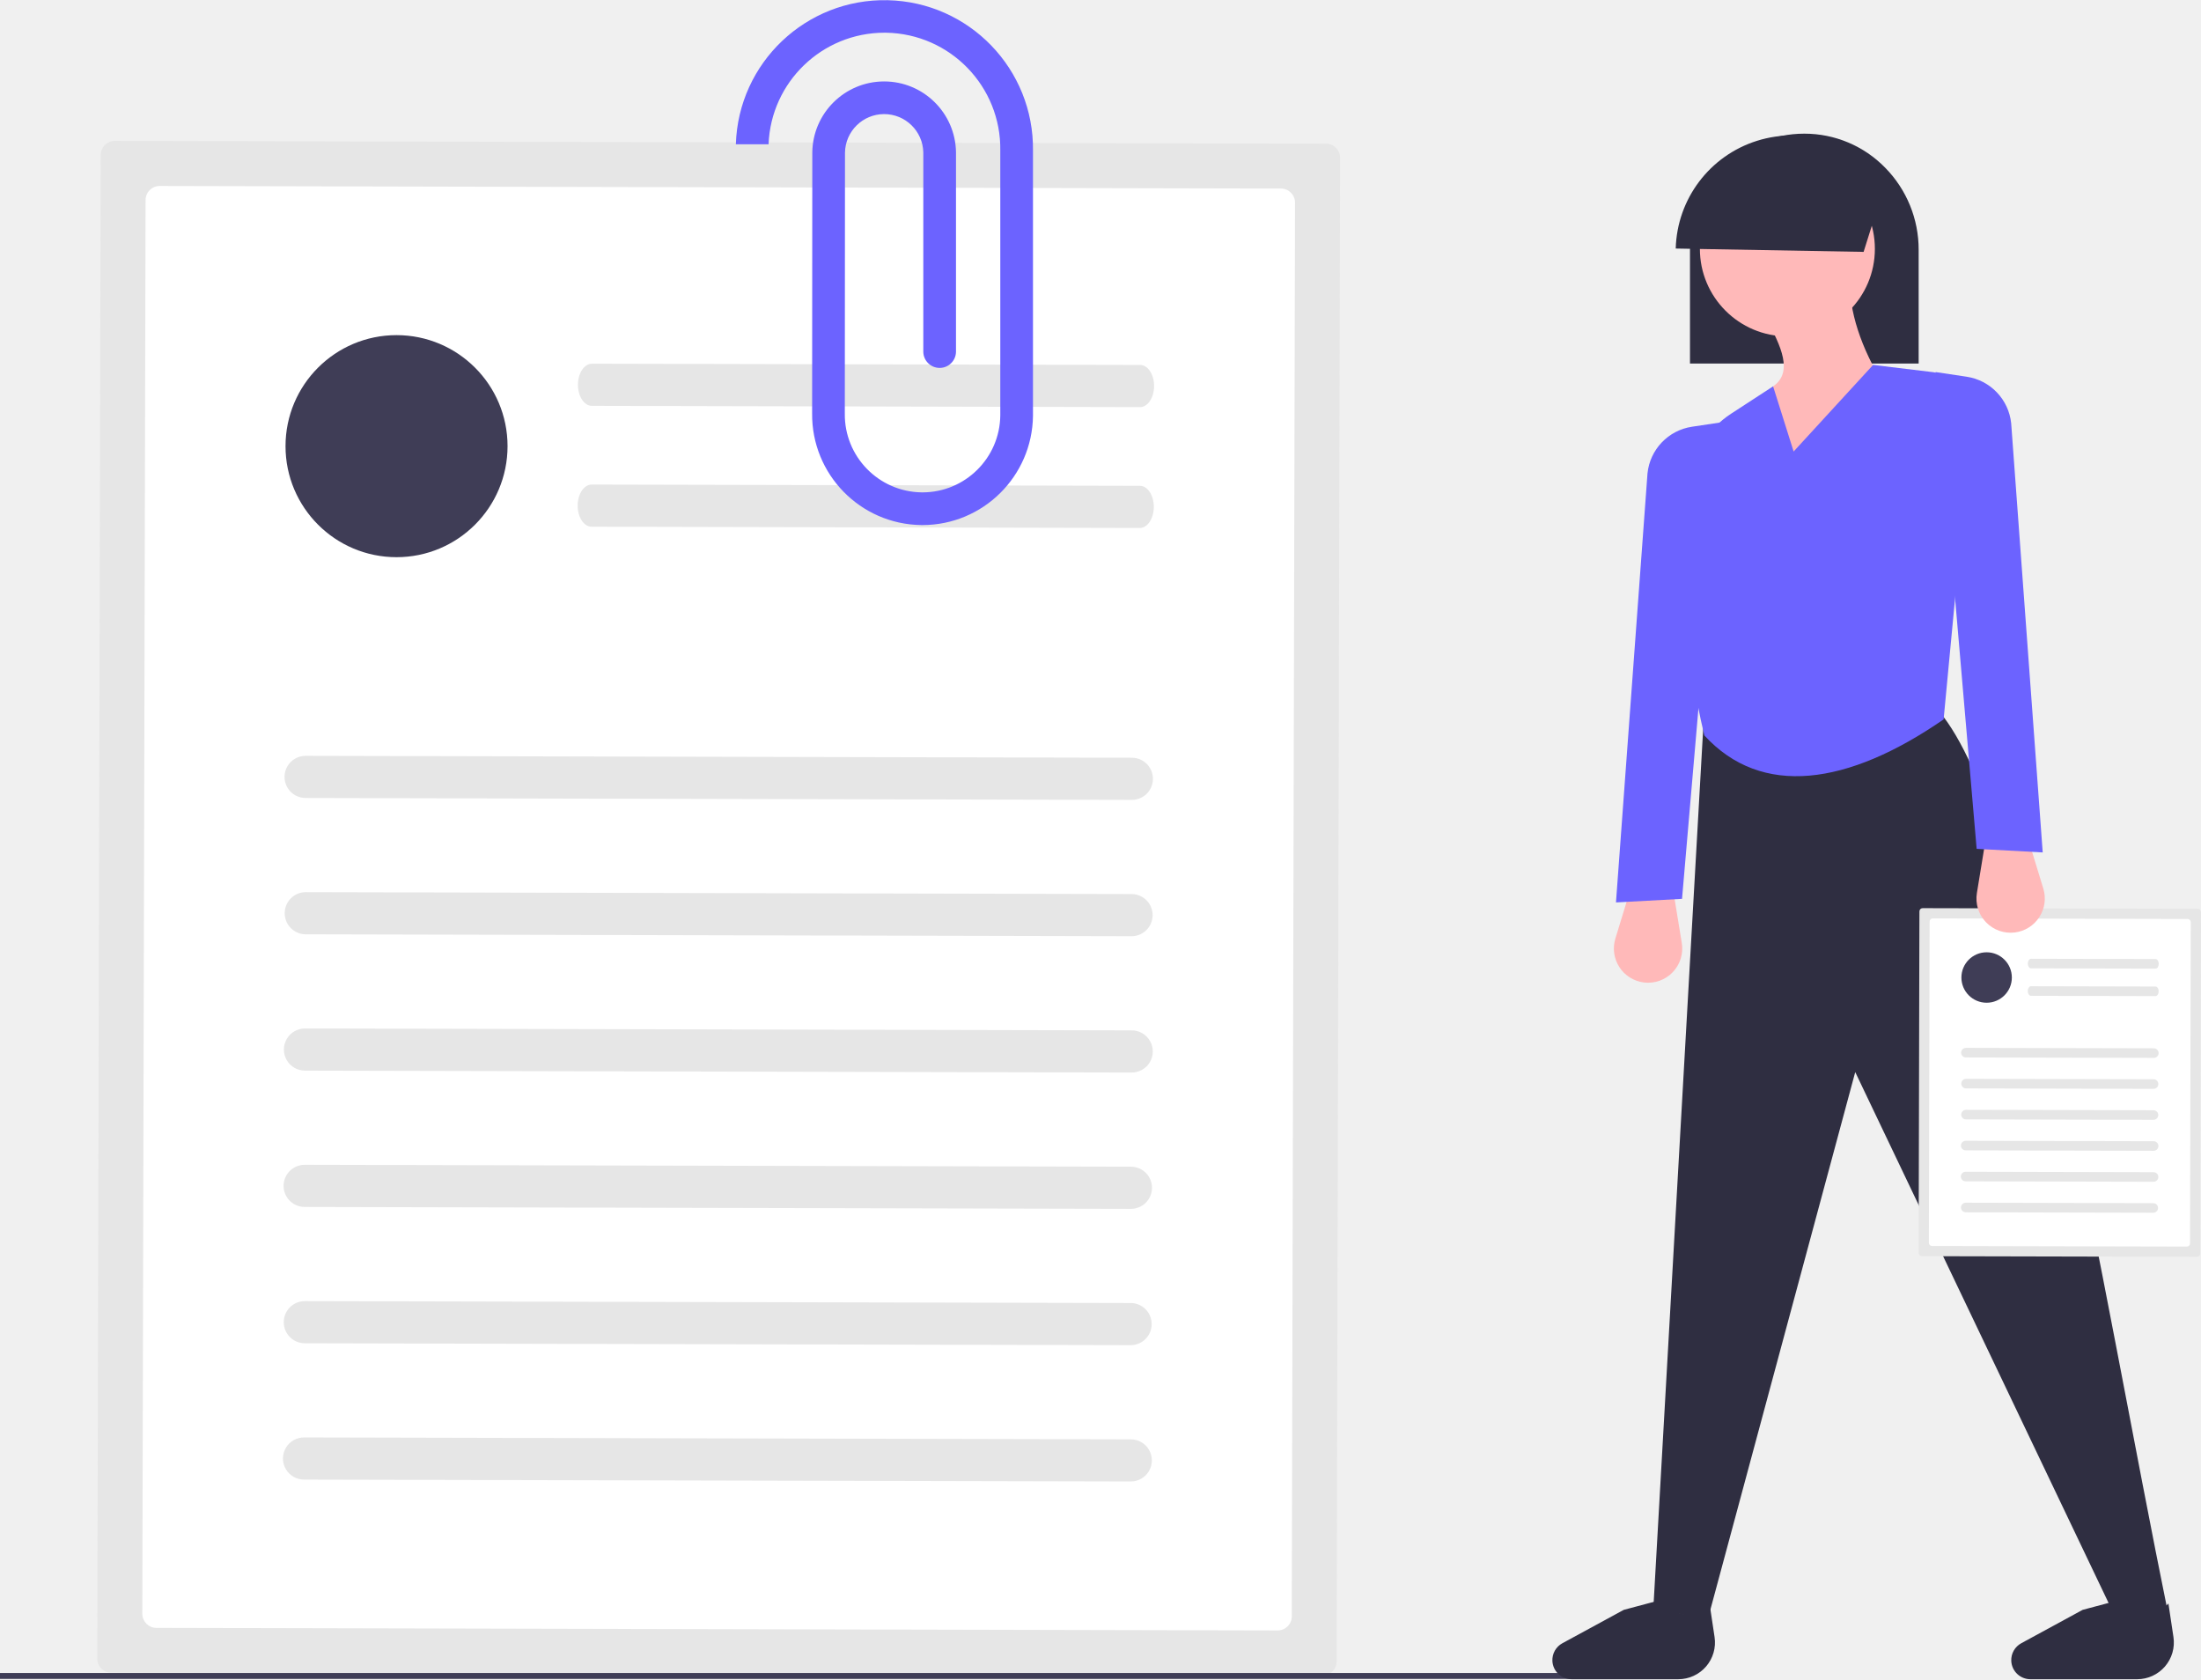
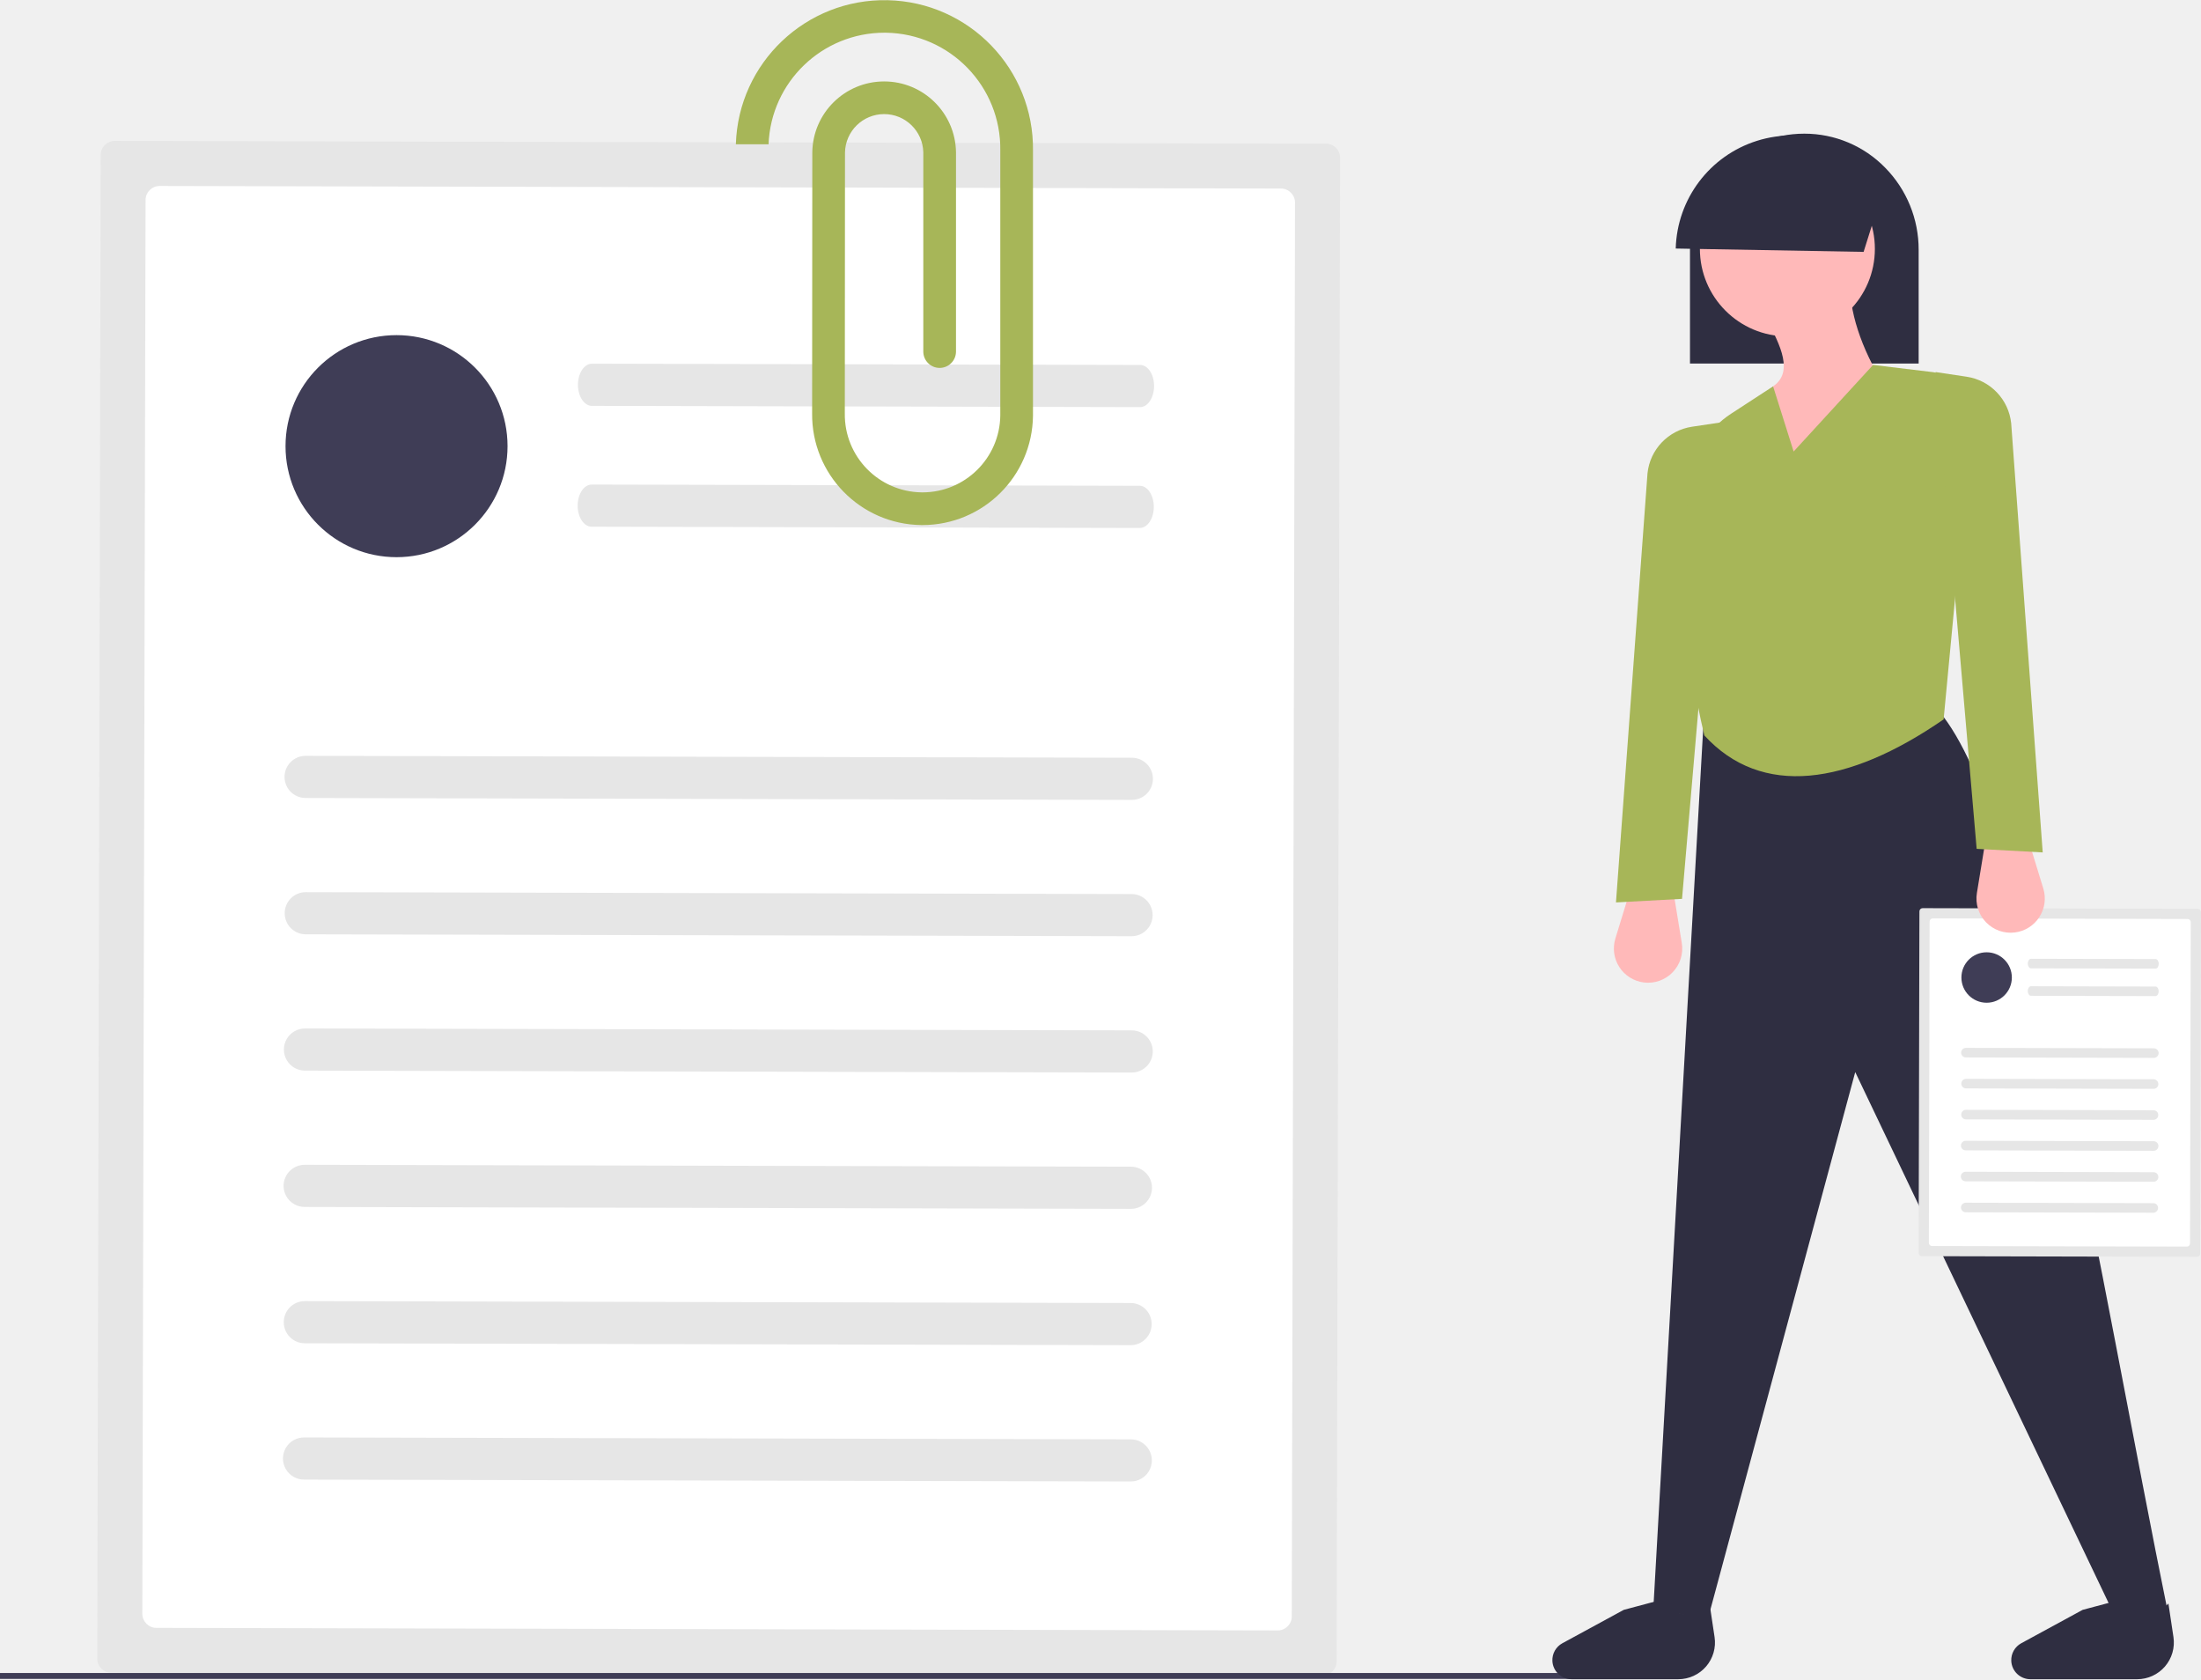
<svg xmlns="http://www.w3.org/2000/svg" id="becd4ed6-983c-4267-a9ef-ba1a19b5a08b" data-name="Layer 1" width="747.211" height="570.007" viewBox="0 0 747.211 570.007">
  <path d="M265.366,212.823a4.776,4.776,0,0,0-4.781,4.759l-1.175,510.439a4.776,4.776,0,0,0,4.759,4.781l411.213.946a4.776,4.776,0,0,0,4.781-4.759L681.338,218.551a4.776,4.776,0,0,0-4.759-4.781Z" transform="translate(-226.3946 -164.9967)" fill="#e6e6e6" />
  <path d="M280.596,228.124a4.776,4.776,0,0,0-4.781,4.759L274.71,712.791a4.776,4.776,0,0,0,4.759,4.781l380.682.876A4.776,4.776,0,0,0,664.933,713.689l1.104-479.908a4.776,4.776,0,0,0-4.759-4.781Z" transform="translate(-226.3946 -164.9967)" fill="#fff" />
  <path d="M610.71,436.519l-280.503-.645a7.156,7.156,0,1,1,.033-14.311l280.503.645a7.156,7.156,0,0,1-.033,14.311Z" transform="translate(-226.3946 -164.9967)" fill="#e6e6e6" />
  <path d="M613.426,303.19l-186.094-.428c-2.622-.006-4.74-3.215-4.731-7.167s2.142-7.151,4.764-7.145l186.094.428c2.622.006,4.74,3.215,4.731,7.167S616.048,303.196,613.426,303.19Z" transform="translate(-226.3946 -164.9967)" fill="#e6e6e6" />
  <path d="M613.331,344.216l-186.094-.428c-2.622-.006-4.74-3.215-4.731-7.167s2.142-7.151,4.764-7.145l186.094.428c2.622.006,4.74,3.215,4.731,7.167S615.953,344.222,613.331,344.216Z" transform="translate(-226.3946 -164.9967)" fill="#e6e6e6" />
  <path d="M610.604,482.792l-280.503-.645a7.156,7.156,0,0,1,.033-14.311l280.503.645a7.156,7.156,0,0,1-.033,14.311Z" transform="translate(-226.3946 -164.9967)" fill="#e6e6e6" />
  <path d="M610.497,529.065l-280.503-.645a7.156,7.156,0,1,1,.033-14.311l280.503.645a7.156,7.156,0,1,1-.033,14.311Z" transform="translate(-226.3946 -164.9967)" fill="#e6e6e6" />
  <path d="M610.391,575.339l-280.503-.645a7.156,7.156,0,1,1,.033-14.311l280.503.645a7.156,7.156,0,0,1-.033,14.311Z" transform="translate(-226.3946 -164.9967)" fill="#e6e6e6" />
  <path d="M610.284,621.612l-280.503-.645a7.156,7.156,0,0,1,.033-14.311l280.503.645a7.156,7.156,0,0,1-.033,14.311Z" transform="translate(-226.3946 -164.9967)" fill="#e6e6e6" />
  <path d="M610.178,667.886l-280.503-.645a7.156,7.156,0,1,1,.033-14.311l280.503.645a7.156,7.156,0,1,1-.033,14.311Z" transform="translate(-226.3946 -164.9967)" fill="#e6e6e6" />
  <circle cx="134.619" cy="151.447" r="37.687" fill="#3f3d56" />
  <path d="M418.807,436.077" transform="translate(-226.3946 -164.9967)" fill="#e6e6e6" />
-   <path d="M577.079,305.349,577.078,216.183a50.448,50.448,0,0,0-100.868-2.218h11.103a39.395,39.395,0,0,1,39.307-37.868c.192,0,.386.002.578.004a39.419,39.419,0,0,1,38.783,40.002V305.396c.002.228.002.455,0,.661a26.425,26.425,0,0,1-26.387,26.074q-.163,0-.325-.002a26.438,26.438,0,0,1-26.072-26.777l.061-88.566a13.296,13.296,0,0,1,26.586-.087V284.333a5.549,5.549,0,1,0,11.098,0l-.001-67.721a24.393,24.393,0,0,0-48.78.084L502.1,305.282a37.534,37.534,0,0,0,37.034,37.944c.155.002.307.003.462.003a37.544,37.544,0,0,0,37.483-37.058C577.081,305.882,577.081,305.592,577.079,305.349Z" transform="translate(-226.3946 -164.9967)" fill="#6c63ff" />
+   <path d="M577.079,305.349,577.078,216.183a50.448,50.448,0,0,0-100.868-2.218h11.103a39.395,39.395,0,0,1,39.307-37.868c.192,0,.386.002.578.004a39.419,39.419,0,0,1,38.783,40.002V305.396c.002.228.002.455,0,.661a26.425,26.425,0,0,1-26.387,26.074q-.163,0-.325-.002a26.438,26.438,0,0,1-26.072-26.777l.061-88.566a13.296,13.296,0,0,1,26.586-.087V284.333a5.549,5.549,0,1,0,11.098,0l-.001-67.721a24.393,24.393,0,0,0-48.78.084L502.1,305.282a37.534,37.534,0,0,0,37.034,37.944c.155.002.307.003.462.003a37.544,37.544,0,0,0,37.483-37.058C577.081,305.882,577.081,305.592,577.079,305.349Z" transform="translate(-226.3946 -164.9967)" fill="#a7b658" />
  <rect y="567.897" width="557.106" height="2" fill="#3f3d56" />
  <path d="M800.122,288.4h77.631V249.794a39.602,39.602,0,0,0-11.37-27.876,38.262,38.262,0,0,0-27.448-11.549c-21.215,0-38.258,16.865-38.801,38.394-.006.354-.012.689-.012,1.031Z" transform="translate(-226.3946 -164.9967)" fill="#2f2e41" />
  <path d="M784.451,498.493h0A11.605,11.605,0,0,0,797.343,485.104l-2.95-18.025H779.846l-5.052,16.502A11.605,11.605,0,0,0,784.451,498.493Z" transform="translate(-226.3946 -164.9967)" fill="#ffb9b9" />
  <path d="M962.604,713.485l-17.276,2.122-89.106-186.698L805.911,715.606l-18.185-5.455,16.973-299.445,80.014-4.243C915.069,442.402,938.913,597.221,962.604,713.485Z" transform="translate(-226.3946 -164.9967)" fill="#2f2e41" />
  <path d="M796.152,735.003H759.905a6.5,6.5,0,0,1-6.495-6.23h0a6.5,6.5,0,0,1,3.389-5.981l20.848-11.338,12.845-3.425c5.655,6.48,11.063,6.514,16.27,1.284l1.708,11.386A12.456,12.456,0,0,1,796.152,735.003Z" transform="translate(-226.3946 -164.9967)" fill="#2f2e41" />
  <path d="M951.936,735.003H915.689a6.5,6.5,0,0,1-6.495-6.23h0a6.5,6.5,0,0,1,3.389-5.981l20.848-11.338,12.845-3.425c5.655,6.48,11.063,6.514,16.27,1.284l1.708,11.386A12.456,12.456,0,0,1,951.936,735.003Z" transform="translate(-226.3946 -164.9967)" fill="#2f2e41" />
-   <path d="M774.996,471.322l22.428-1.212,13.942-161.846L800.814,309.847a17.857,17.857,0,0,0-15.114,15.828Z" transform="translate(-226.3946 -164.9967)" fill="#6c63ff" />
+   <path d="M774.996,471.322l22.428-1.212,13.942-161.846L800.814,309.847a17.857,17.857,0,0,0-15.114,15.828Z" transform="translate(-226.3946 -164.9967)" fill="#a7b658" />
  <circle cx="606.793" cy="84.47" r="29.702" fill="#ffb9b9" />
  <path d="M868.952,300.384c-22.476,65.622-42.238,70.206-60.616,43.644,1.619-19.794,8.189-35.83,20.003-47.887,6.861-4.703,2.811-13.639-2.425-23.034l28.49-9.699C855.215,275.38,860.458,287.739,868.952,300.384Z" transform="translate(-226.3946 -164.9967)" fill="#ffb9b9" />
-   <path d="M886.227,409.19c-32.543,22.467-61.816,26.62-81.226,5.455-6.787-28.098-8.188-57.555-4.894-86.667A31.098,31.098,0,0,1,814.06,305.439l14.279-9.298,6.971,22.125,26.974-29.399,20.379,2.46a15.044,15.044,0,0,1,13.151,16.58Z" transform="translate(-226.3946 -164.9967)" fill="#6c63ff" />
+   <path d="M886.227,409.19c-32.543,22.467-61.816,26.62-81.226,5.455-6.787-28.098-8.188-57.555-4.894-86.667A31.098,31.098,0,0,1,814.06,305.439l14.279-9.298,6.971,22.125,26.974-29.399,20.379,2.46a15.044,15.044,0,0,1,13.151,16.58Z" transform="translate(-226.3946 -164.9967)" fill="#a7b658" />
  <path d="M866.442,227.026l-7.377,23.471-63.781-1.134a39.427,39.427,0,0,1,71.158-22.337Z" transform="translate(-226.3946 -164.9967)" fill="#2f2e41" />
  <path d="M879.098,473.268a1.085,1.085,0,0,0-1.086,1.081L877.745,590.319a1.085,1.085,0,0,0,1.081,1.086l93.426.215a1.085,1.085,0,0,0,1.086-1.081l.267-115.97a1.085,1.085,0,0,0-1.081-1.086Z" transform="translate(-226.3946 -164.9967)" fill="#e6e6e6" />
  <path d="M882.558,476.744a1.085,1.085,0,0,0-1.086,1.081l-.251,109.033a1.085,1.085,0,0,0,1.081,1.086l86.489.199a1.085,1.085,0,0,0,1.086-1.081l.251-109.033a1.085,1.085,0,0,0-1.081-1.086Z" transform="translate(-226.3946 -164.9967)" fill="#fff" />
  <path d="M957.559,524.091,893.83,523.944a1.626,1.626,0,1,1,.007-3.251l63.729.147a1.626,1.626,0,1,1-.007,3.251Z" transform="translate(-226.3946 -164.9967)" fill="#e6e6e6" />
  <path d="M958.176,493.799l-42.28-.097c-.596-.001-1.077-.73-1.075-1.628s.487-1.625,1.082-1.623l42.28.097c.596.001,1.077.73,1.075,1.628S958.772,493.8,958.176,493.799Z" transform="translate(-226.3946 -164.9967)" fill="#e6e6e6" />
  <path d="M958.155,503.12l-42.28-.097c-.596-.001-1.077-.73-1.075-1.628s.487-1.625,1.082-1.623l42.28.097c.596.001,1.077.73,1.075,1.628S958.75,503.121,958.155,503.12Z" transform="translate(-226.3946 -164.9967)" fill="#e6e6e6" />
  <path d="M957.535,534.604l-63.729-.147a1.626,1.626,0,0,1,.007-3.251l63.729.147a1.626,1.626,0,0,1-.007,3.251Z" transform="translate(-226.3946 -164.9967)" fill="#e6e6e6" />
  <path d="M957.511,545.117l-63.729-.147a1.626,1.626,0,0,1,.007-3.251l63.729.147a1.626,1.626,0,0,1-.007,3.251Z" transform="translate(-226.3946 -164.9967)" fill="#e6e6e6" />
  <path d="M957.487,555.63l-63.729-.147a1.626,1.626,0,1,1,.007-3.251l63.729.147a1.626,1.626,0,1,1-.007,3.251Z" transform="translate(-226.3946 -164.9967)" fill="#e6e6e6" />
  <path d="M957.462,566.143l-63.729-.147a1.626,1.626,0,1,1,.007-3.251l63.729.147a1.626,1.626,0,1,1-.007,3.251Z" transform="translate(-226.3946 -164.9967)" fill="#e6e6e6" />
  <path d="M957.438,576.656l-63.729-.147a1.626,1.626,0,0,1,.007-3.251l63.729.147a1.626,1.626,0,0,1-.007,3.251Z" transform="translate(-226.3946 -164.9967)" fill="#e6e6e6" />
  <circle cx="674.434" cy="331.813" r="8.562" fill="#3f3d56" />
  <path d="M913.959,523.99" transform="translate(-226.3946 -164.9967)" fill="#e6e6e6" />
  <path d="M910.415,481.521h0a11.605,11.605,0,0,1-12.892-13.389l2.95-18.025H915.02l5.052,16.502A11.605,11.605,0,0,1,910.415,481.521Z" transform="translate(-226.3946 -164.9967)" fill="#ffb9b9" />
-   <path d="M919.869,454.35l-22.428-1.212L883.5,291.292l10.552,1.583a17.857,17.857,0,0,1,15.114,15.828Z" transform="translate(-226.3946 -164.9967)" fill="#6c63ff" />
+   <path d="M919.869,454.35l-22.428-1.212L883.5,291.292l10.552,1.583a17.857,17.857,0,0,1,15.114,15.828Z" transform="translate(-226.3946 -164.9967)" fill="#a7b658" />
</svg>
